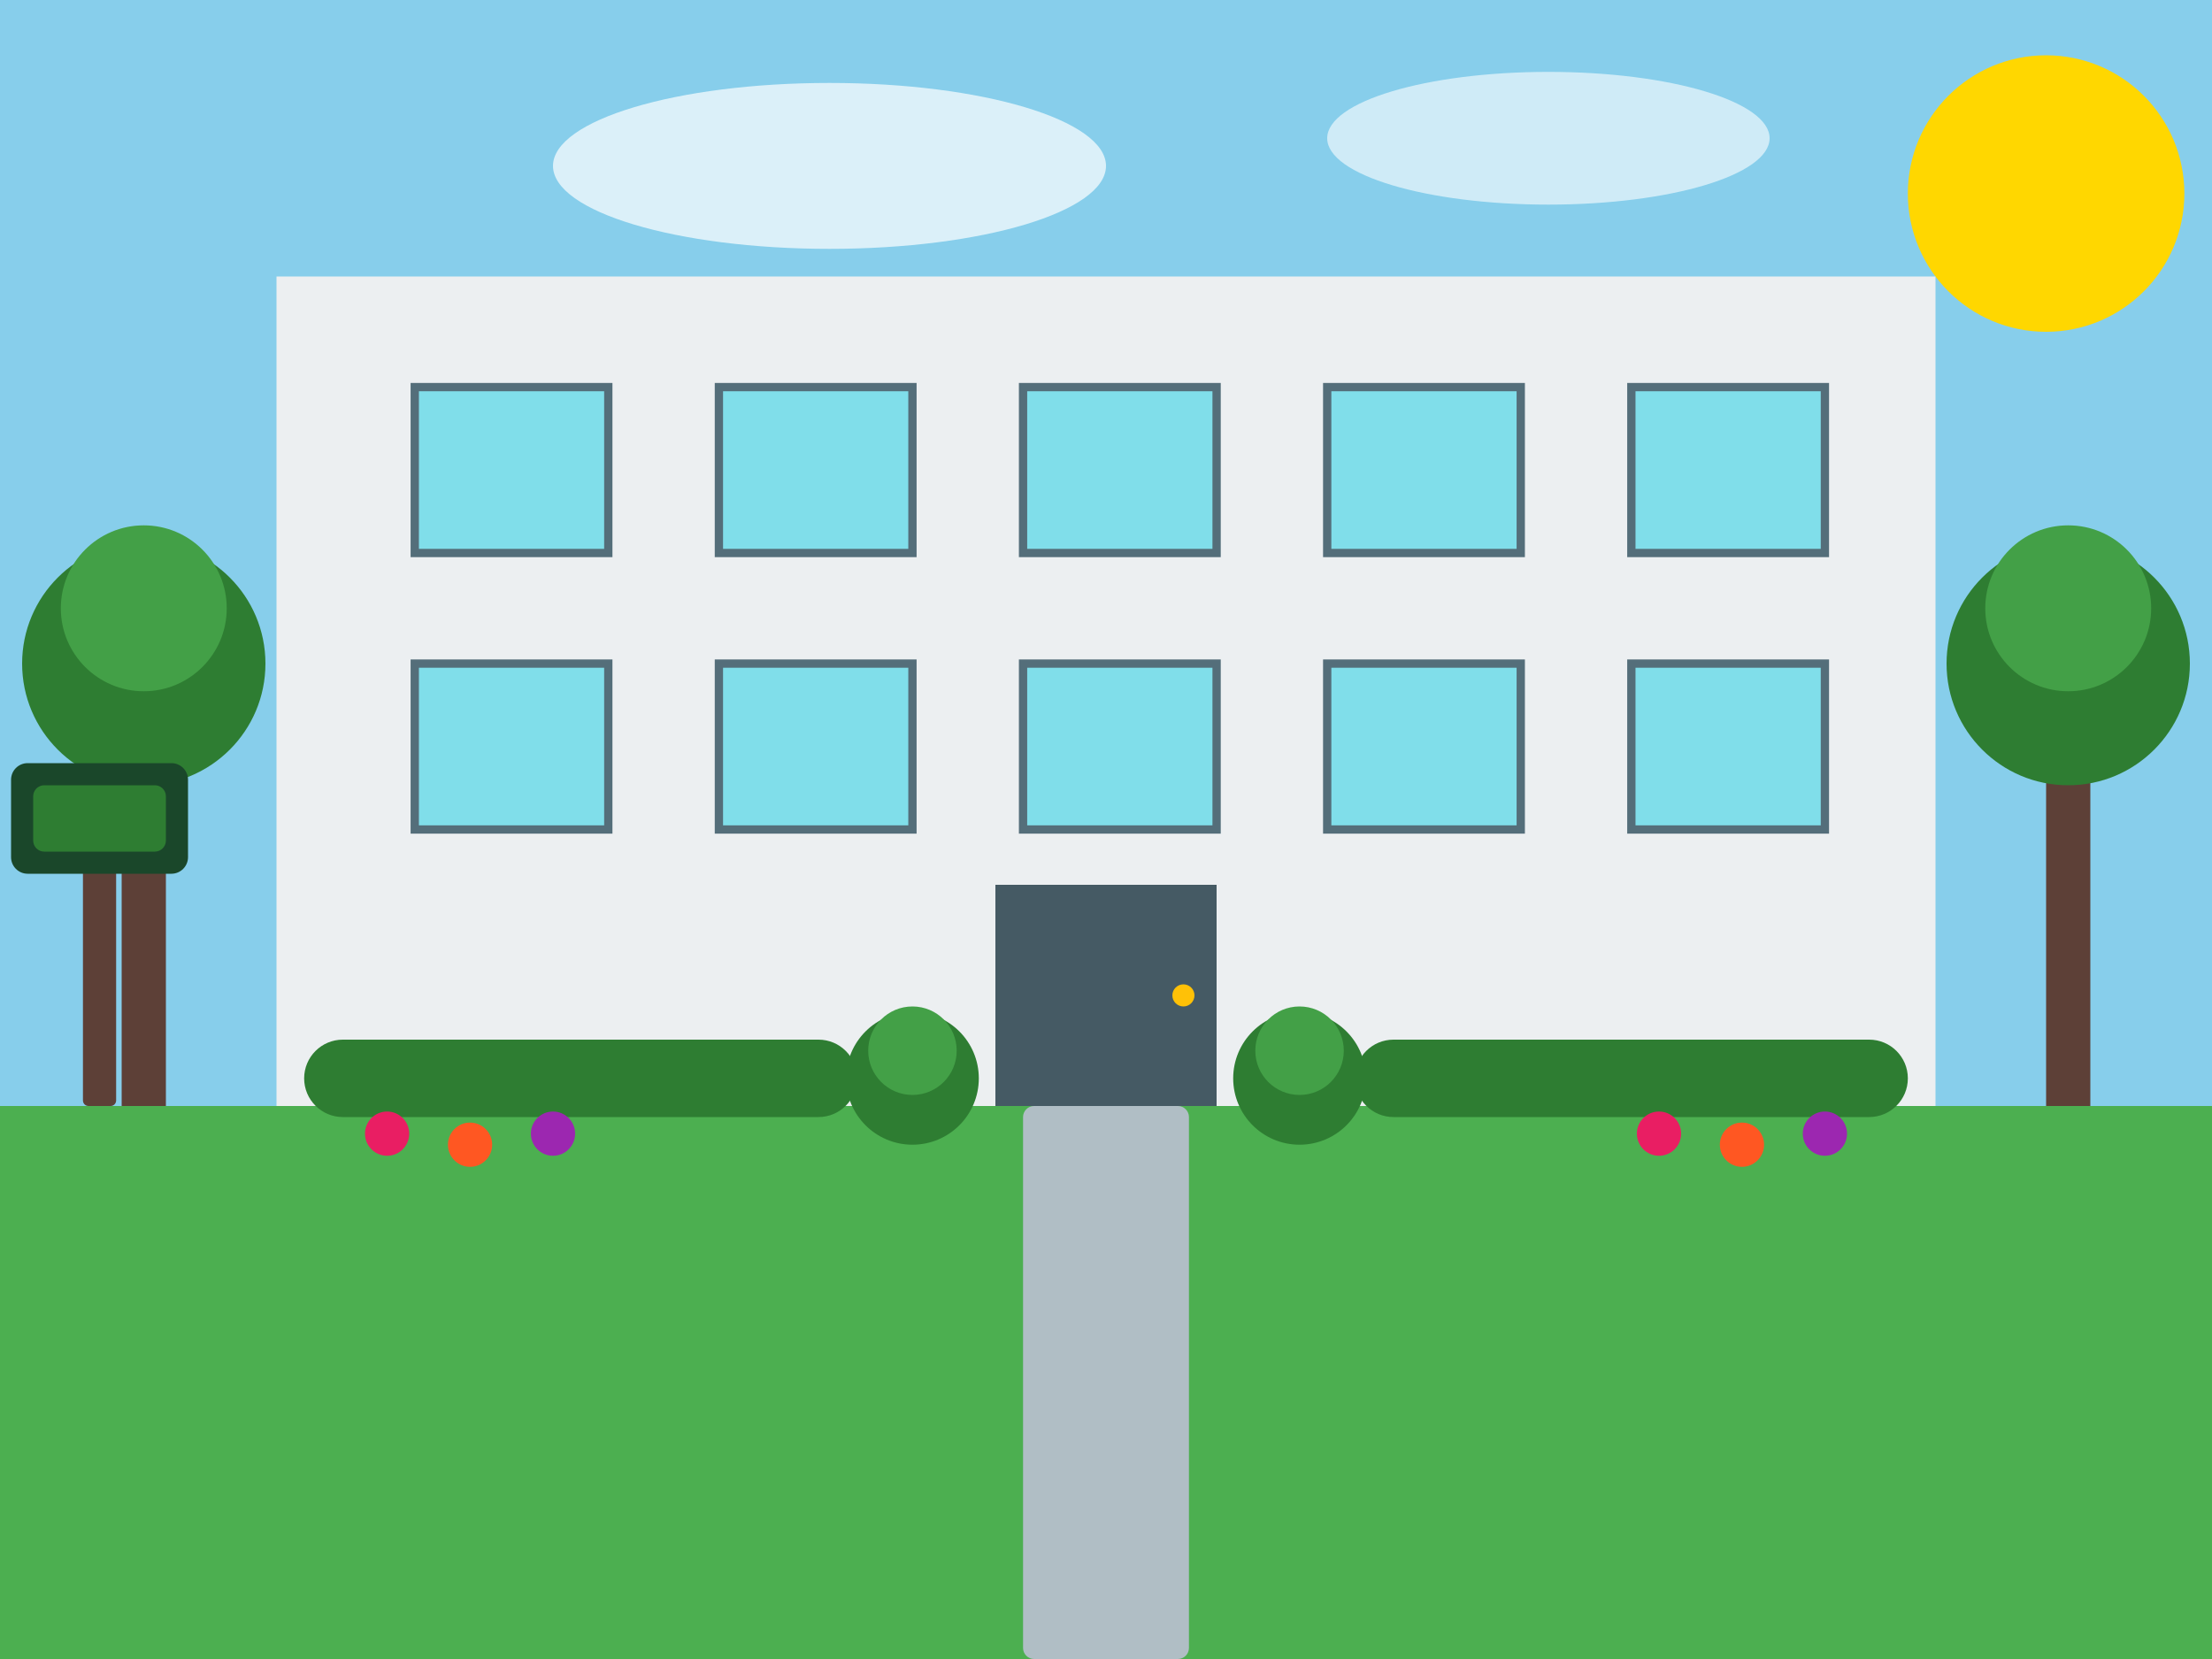
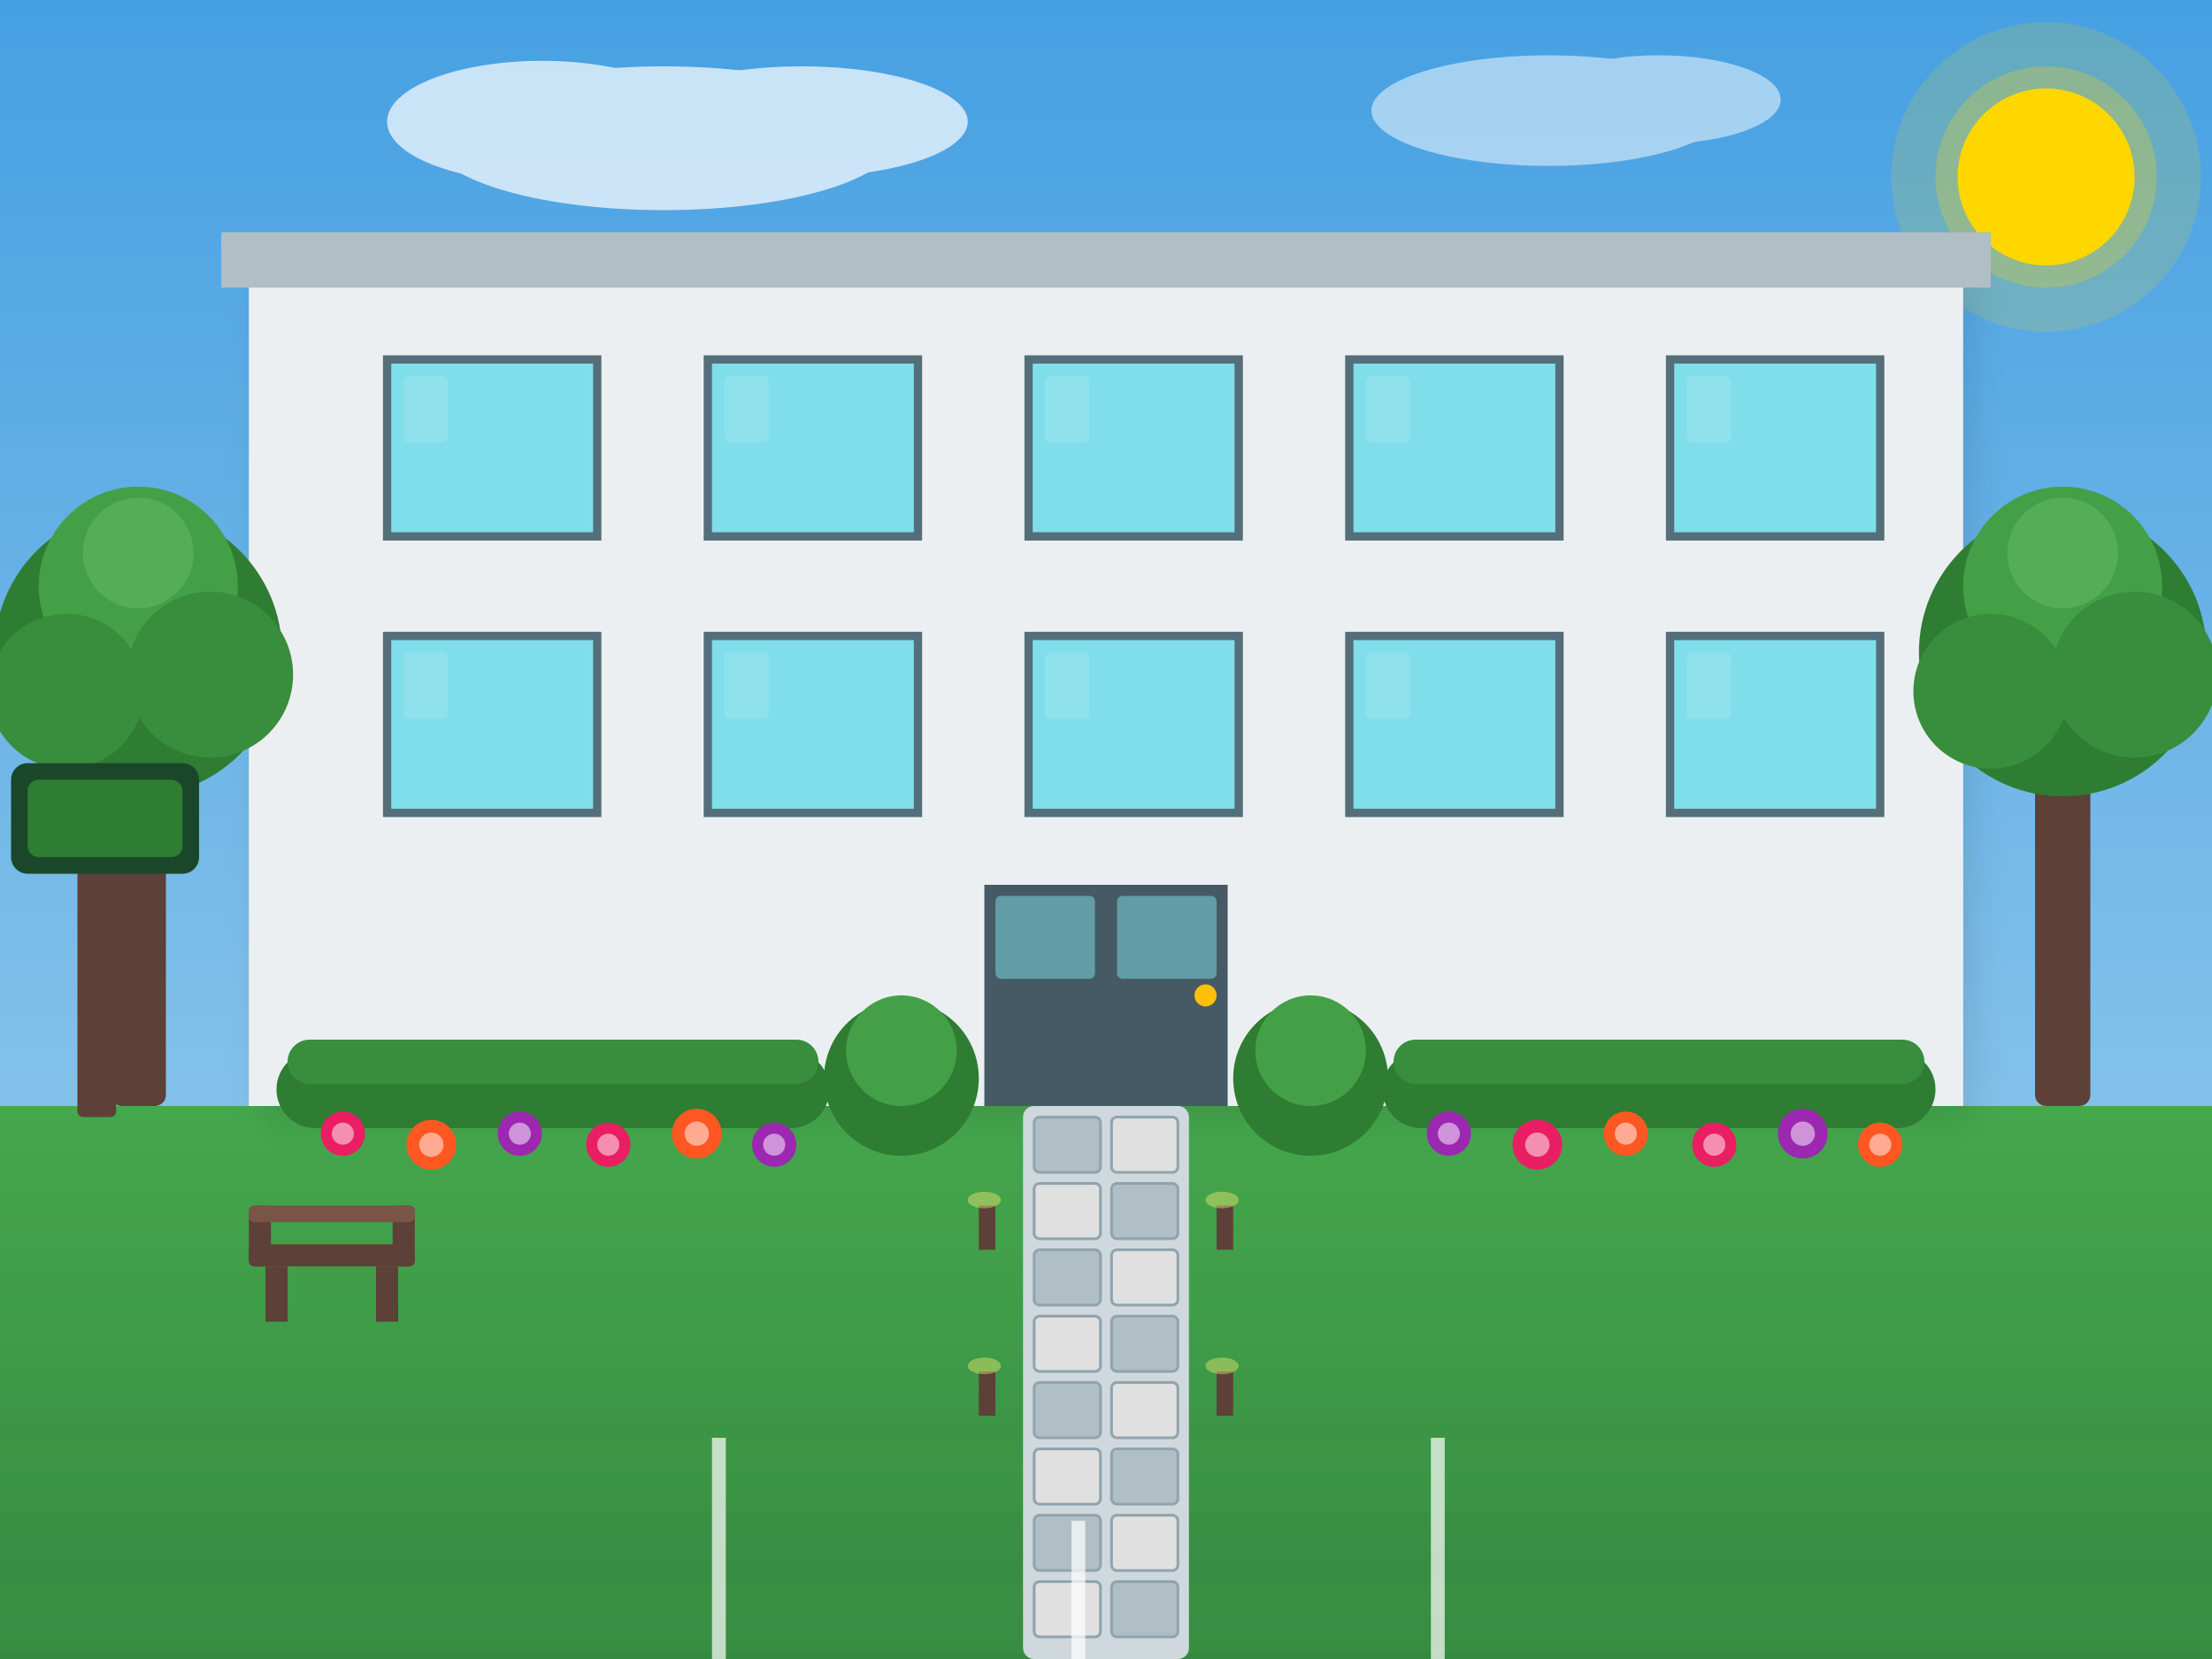
<svg xmlns="http://www.w3.org/2000/svg" viewBox="0 0 400 300">
-   <rect width="400" height="300" fill="#87CEEB" />
-   <circle cx="370" cy="35" r="25" fill="#FFD700" />
-   <rect y="200" width="400" height="100" fill="#4CAF50" />
-   <rect x="50" y="50" width="300" height="150" fill="#ECEFF1" />
-   <rect x="75" y="70" width="35" height="30" fill="#80DEEA" stroke="#546E7A" stroke-width="1.5" />
-   <rect x="130" y="70" width="35" height="30" fill="#80DEEA" stroke="#546E7A" stroke-width="1.5" />
-   <rect x="185" y="70" width="35" height="30" fill="#80DEEA" stroke="#546E7A" stroke-width="1.5" />
-   <rect x="240" y="70" width="35" height="30" fill="#80DEEA" stroke="#546E7A" stroke-width="1.5" />
-   <rect x="295" y="70" width="35" height="30" fill="#80DEEA" stroke="#546E7A" stroke-width="1.5" />
-   <rect x="75" y="120" width="35" height="30" fill="#80DEEA" stroke="#546E7A" stroke-width="1.5" />
-   <rect x="130" y="120" width="35" height="30" fill="#80DEEA" stroke="#546E7A" stroke-width="1.5" />
-   <rect x="185" y="120" width="35" height="30" fill="#80DEEA" stroke="#546E7A" stroke-width="1.5" />
-   <rect x="240" y="120" width="35" height="30" fill="#80DEEA" stroke="#546E7A" stroke-width="1.5" />
-   <rect x="295" y="120" width="35" height="30" fill="#80DEEA" stroke="#546E7A" stroke-width="1.5" />
-   <rect x="180" y="160" width="40" height="40" fill="#455A64" />
-   <circle cx="214" cy="180" r="2" fill="#FFC107" />
-   <circle cx="165" cy="195" r="12" fill="#2E7D32" />
-   <circle cx="235" cy="195" r="12" fill="#2E7D32" />
-   <circle cx="165" cy="190" r="8" fill="#43A047" />
-   <circle cx="235" cy="190" r="8" fill="#43A047" />
-   <rect x="55" y="188" width="100" height="14" rx="7" fill="#2E7D32" />
-   <rect x="245" y="188" width="100" height="14" rx="7" fill="#2E7D32" />
-   <rect x="22" y="140" width="8" height="60" fill="#5D4037" />
-   <circle cx="26" cy="120" r="22" fill="#2E7D32" />
-   <circle cx="26" cy="110" r="15" fill="#43A047" />
-   <rect x="370" y="140" width="8" height="60" fill="#5D4037" />
-   <circle cx="374" cy="120" r="22" fill="#2E7D32" />
-   <circle cx="374" cy="110" r="15" fill="#43A047" />
-   <circle cx="70" cy="205" r="4" fill="#E91E63" />
-   <circle cx="85" cy="207" r="4" fill="#FF5722" />
-   <circle cx="100" cy="205" r="4" fill="#9C27B0" />
-   <circle cx="300" cy="205" r="4" fill="#E91E63" />
-   <circle cx="315" cy="207" r="4" fill="#FF5722" />
-   <circle cx="330" cy="205" r="4" fill="#9C27B0" />
-   <rect x="185" y="200" width="30" height="100" rx="2" fill="#B0BEC5" />
-   <rect x="15" y="150" width="6" height="50" fill="#5D4037" rx="1" />
-   <rect x="2" y="138" width="32" height="20" rx="3" fill="#1a472a" />
-   <rect x="6" y="142" width="24" height="12" rx="2" fill="#2E7D32" />
-   <ellipse cx="150" cy="30" rx="50" ry="15" fill="#fff" opacity="0.7" />
-   <ellipse cx="280" cy="25" rx="40" ry="12" fill="#fff" opacity="0.6" />
+   <defs>
+     <linearGradient id="skyCA" x1="0" y1="0" x2="0" y2="1">
+       <stop offset="0%" stop-color="#46a0e2" />
+       <stop offset="100%" stop-color="#a2d2ee" />
+     </linearGradient>
+     <linearGradient id="lawnCA" x1="0" y1="0" x2="0" y2="1">
+       <stop offset="0%" stop-color="#45a84d" />
+       <stop offset="100%" stop-color="#358840" />
+     </linearGradient>
+     <filter id="bldgShadow">
+       <feDropShadow dx="2" dy="3" stdDeviation="3" flood-opacity="0.1" />
+     </filter>
+     <pattern id="lawnStripesCA" width="400" height="26" patternUnits="userSpaceOnUse">
+       <rect width="400" height="13" fill="#40a045" opacity="0.2" />
+     </pattern>
+   </defs>
+   <rect width="400" height="300" fill="url(#skyCA)" />
+   <circle cx="370" cy="32" r="28" fill="#FFD700" opacity="0.15" />
+   <circle cx="370" cy="32" r="20" fill="#FFD700" opacity="0.25" />
+   <circle cx="370" cy="32" r="16" fill="#FFD700" />
+   <g opacity="0.7">
+     <ellipse cx="120" cy="25" rx="42" ry="13" fill="#fff" />
+     <ellipse cx="98" cy="22" rx="28" ry="11" fill="#fff" />
+     <ellipse cx="145" cy="22" rx="30" ry="10" fill="#fff" />
+   </g>
+   <g opacity="0.5">
+     <ellipse cx="280" cy="20" rx="32" ry="10" fill="#fff" />
+     <ellipse cx="300" cy="18" rx="22" ry="8" fill="#fff" />
+   </g>
+   <rect y="200" width="400" height="100" fill="url(#lawnCA)" />
+   <rect y="200" width="400" height="100" fill="url(#lawnStripesCA)" />
+   <g filter="url(#bldgShadow)">
+     <rect x="45" y="48" width="310" height="152" fill="#ECEFF1" />
+   </g>
+   <rect x="40" y="42" width="320" height="10" fill="#B0BEC5" />
+   <rect x="70" y="65" width="38" height="32" fill="#80DEEA" stroke="#546E7A" stroke-width="1.5" />
+   <rect x="128" y="65" width="38" height="32" fill="#80DEEA" stroke="#546E7A" stroke-width="1.5" />
+   <rect x="186" y="65" width="38" height="32" fill="#80DEEA" stroke="#546E7A" stroke-width="1.5" />
+   <rect x="244" y="65" width="38" height="32" fill="#80DEEA" stroke="#546E7A" stroke-width="1.5" />
+   <rect x="302" y="65" width="38" height="32" fill="#80DEEA" stroke="#546E7A" stroke-width="1.5" />
+   <rect x="73" y="68" width="8" height="12" fill="#fff" opacity="0.12" rx="1" />
+   <rect x="131" y="68" width="8" height="12" fill="#fff" opacity="0.12" rx="1" />
+   <rect x="189" y="68" width="8" height="12" fill="#fff" opacity="0.12" rx="1" />
+   <rect x="247" y="68" width="8" height="12" fill="#fff" opacity="0.12" rx="1" />
+   <rect x="305" y="68" width="8" height="12" fill="#fff" opacity="0.12" rx="1" />
+   <rect x="70" y="115" width="38" height="32" fill="#80DEEA" stroke="#546E7A" stroke-width="1.5" />
+   <rect x="128" y="115" width="38" height="32" fill="#80DEEA" stroke="#546E7A" stroke-width="1.5" />
+   <rect x="186" y="115" width="38" height="32" fill="#80DEEA" stroke="#546E7A" stroke-width="1.5" />
+   <rect x="244" y="115" width="38" height="32" fill="#80DEEA" stroke="#546E7A" stroke-width="1.5" />
+   <rect x="302" y="115" width="38" height="32" fill="#80DEEA" stroke="#546E7A" stroke-width="1.5" />
+   <rect x="73" y="118" width="8" height="12" fill="#fff" opacity="0.12" rx="1" />
+   <rect x="131" y="118" width="8" height="12" fill="#fff" opacity="0.12" rx="1" />
+   <rect x="189" y="118" width="8" height="12" fill="#fff" opacity="0.12" rx="1" />
+   <rect x="247" y="118" width="8" height="12" fill="#fff" opacity="0.12" rx="1" />
+   <rect x="305" y="118" width="8" height="12" fill="#fff" opacity="0.12" rx="1" />
+   <rect x="178" y="160" width="44" height="40" fill="#455A64" />
+   <rect x="180" y="162" width="18" height="15" fill="#80DEEA" opacity="0.5" rx="1" />
+   <rect x="202" y="162" width="18" height="15" fill="#80DEEA" opacity="0.5" rx="1" />
+   <circle cx="218" cy="180" r="2" fill="#FFC107" />
+   <circle cx="163" cy="195" r="14" fill="#2E7D32" />
+   <circle cx="163" cy="190" r="10" fill="#43A047" />
+   <circle cx="237" cy="195" r="14" fill="#2E7D32" />
+   <circle cx="237" cy="190" r="10" fill="#43A047" />
+   <rect x="50" y="190" width="100" height="14" rx="7" fill="#2E7D32" />
+   <rect x="52" y="188" width="96" height="8" rx="4" fill="#388E3C" />
+   <rect x="250" y="190" width="100" height="14" rx="7" fill="#2E7D32" />
+   <rect x="252" y="188" width="96" height="8" rx="4" fill="#388E3C" />
+   <rect x="20" y="140" width="10" height="60" fill="#5D4037" rx="2" />
+   <circle cx="25" cy="118" r="26" fill="#2E7D32" />
+   <circle cx="25" cy="106" r="18" fill="#43A047" />
+   <circle cx="12" cy="125" r="14" fill="#388E3C" />
+   <circle cx="38" cy="122" r="15" fill="#388E3C" />
+   <circle cx="25" cy="100" r="10" fill="#66BB6A" opacity="0.5" />
+   <rect x="368" y="140" width="10" height="60" fill="#5D4037" rx="2" />
+   <circle cx="373" cy="118" r="26" fill="#2E7D32" />
+   <circle cx="373" cy="106" r="18" fill="#43A047" />
+   <circle cx="360" cy="125" r="14" fill="#388E3C" />
+   <circle cx="386" cy="122" r="15" fill="#388E3C" />
+   <circle cx="373" cy="100" r="10" fill="#66BB6A" opacity="0.5" />
+   <circle cx="62" cy="205" r="4" fill="#E91E63" />
+   <circle cx="62" cy="205" r="2" fill="#F48FB1" />
+   <circle cx="78" cy="207" r="4.5" fill="#FF5722" />
+   <circle cx="78" cy="207" r="2.2" fill="#FFAB91" />
+   <circle cx="94" cy="205" r="4" fill="#9C27B0" />
+   <circle cx="94" cy="205" r="2" fill="#CE93D8" />
+   <circle cx="110" cy="207" r="4" fill="#E91E63" />
+   <circle cx="110" cy="207" r="2" fill="#F48FB1" />
+   <circle cx="126" cy="205" r="4.5" fill="#FF5722" />
+   <circle cx="126" cy="205" r="2.2" fill="#FFAB91" />
+   <circle cx="140" cy="207" r="4" fill="#9C27B0" />
+   <circle cx="140" cy="207" r="2" fill="#CE93D8" />
+   <circle cx="262" cy="205" r="4" fill="#9C27B0" />
+   <circle cx="262" cy="205" r="2" fill="#CE93D8" />
+   <circle cx="278" cy="207" r="4.5" fill="#E91E63" />
+   <circle cx="278" cy="207" r="2.2" fill="#F48FB1" />
+   <circle cx="294" cy="205" r="4" fill="#FF5722" />
+   <circle cx="294" cy="205" r="2" fill="#FFAB91" />
+   <circle cx="310" cy="207" r="4" fill="#E91E63" />
+   <circle cx="310" cy="207" r="2" fill="#F48FB1" />
+   <circle cx="326" cy="205" r="4.5" fill="#9C27B0" />
+   <circle cx="326" cy="205" r="2.2" fill="#CE93D8" />
+   <circle cx="340" cy="207" r="4" fill="#FF5722" />
+   <circle cx="340" cy="207" r="2" fill="#FFAB91" />
+   <rect x="185" y="200" width="30" height="100" rx="2" fill="#CFD8DC" />
+   <rect x="187" y="202" width="12" height="10" fill="#B0BEC5" rx="1" stroke="#90A4AE" stroke-width="0.5" />
+   <rect x="201" y="202" width="12" height="10" fill="#E0E0E0" rx="1" stroke="#90A4AE" stroke-width="0.5" />
+   <rect x="187" y="214" width="12" height="10" fill="#E0E0E0" rx="1" stroke="#90A4AE" stroke-width="0.5" />
+   <rect x="201" y="214" width="12" height="10" fill="#B0BEC5" rx="1" stroke="#90A4AE" stroke-width="0.5" />
+   <rect x="187" y="226" width="12" height="10" fill="#B0BEC5" rx="1" stroke="#90A4AE" stroke-width="0.5" />
+   <rect x="201" y="226" width="12" height="10" fill="#E0E0E0" rx="1" stroke="#90A4AE" stroke-width="0.5" />
+   <rect x="187" y="238" width="12" height="10" fill="#E0E0E0" rx="1" stroke="#90A4AE" stroke-width="0.5" />
+   <rect x="201" y="238" width="12" height="10" fill="#B0BEC5" rx="1" stroke="#90A4AE" stroke-width="0.5" />
+   <rect x="187" y="250" width="12" height="10" fill="#B0BEC5" rx="1" stroke="#90A4AE" stroke-width="0.5" />
+   <rect x="201" y="250" width="12" height="10" fill="#E0E0E0" rx="1" stroke="#90A4AE" stroke-width="0.5" />
+   <rect x="187" y="262" width="12" height="10" fill="#E0E0E0" rx="1" stroke="#90A4AE" stroke-width="0.5" />
+   <rect x="201" y="262" width="12" height="10" fill="#B0BEC5" rx="1" stroke="#90A4AE" stroke-width="0.5" />
+   <rect x="187" y="274" width="12" height="10" fill="#B0BEC5" rx="1" stroke="#90A4AE" stroke-width="0.5" />
+   <rect x="201" y="274" width="12" height="10" fill="#E0E0E0" rx="1" stroke="#90A4AE" stroke-width="0.5" />
+   <rect x="187" y="286" width="12" height="10" fill="#E0E0E0" rx="1" stroke="#90A4AE" stroke-width="0.5" />
+   <rect x="201" y="286" width="12" height="10" fill="#B0BEC5" rx="1" stroke="#90A4AE" stroke-width="0.5" />
+   <rect x="14" y="150" width="7" height="52" fill="#5D4037" rx="1" />
+   <rect x="2" y="138" width="34" height="20" rx="3" fill="#1a472a" />
+   <rect x="5" y="141" width="28" height="14" rx="2" fill="#2E7D32" />
+   <rect x="177" y="218" width="3" height="8" fill="#5D4037" />
+   <ellipse cx="178" cy="217" rx="3" ry="1.5" fill="#FFF176" opacity="0.4" />
+   <rect x="220" y="218" width="3" height="8" fill="#5D4037" />
+   <ellipse cx="221" cy="217" rx="3" ry="1.5" fill="#FFF176" opacity="0.4" />
+   <rect x="177" y="248" width="3" height="8" fill="#5D4037" />
+   <ellipse cx="178" cy="247" rx="3" ry="1.5" fill="#FFF176" opacity="0.4" />
+   <rect x="220" y="248" width="3" height="8" fill="#5D4037" />
+   <ellipse cx="221" cy="247" rx="3" ry="1.5" fill="#FFF176" opacity="0.4" />
+   <line x1="130" y1="260" x2="130" y2="300" stroke="#fff" stroke-width="2.5" opacity="0.7" />
+   <line x1="195" y1="275" x2="195" y2="300" stroke="#fff" stroke-width="2.5" opacity="0.7" />
+   <line x1="260" y1="260" x2="260" y2="300" stroke="#fff" stroke-width="2.5" opacity="0.7" />
+   <rect x="45" y="225" width="30" height="4" fill="#5D4037" rx="1" />
+   <rect x="48" y="229" width="4" height="10" fill="#5D4037" />
+   <rect x="68" y="229" width="4" height="10" fill="#5D4037" />
+   <rect x="45" y="218" width="4" height="11" fill="#5D4037" rx="1" />
+   <rect x="71" y="218" width="4" height="11" fill="#5D4037" rx="1" />
+   <rect x="45" y="218" width="30" height="3" fill="#795548" rx="1" />
</svg>
